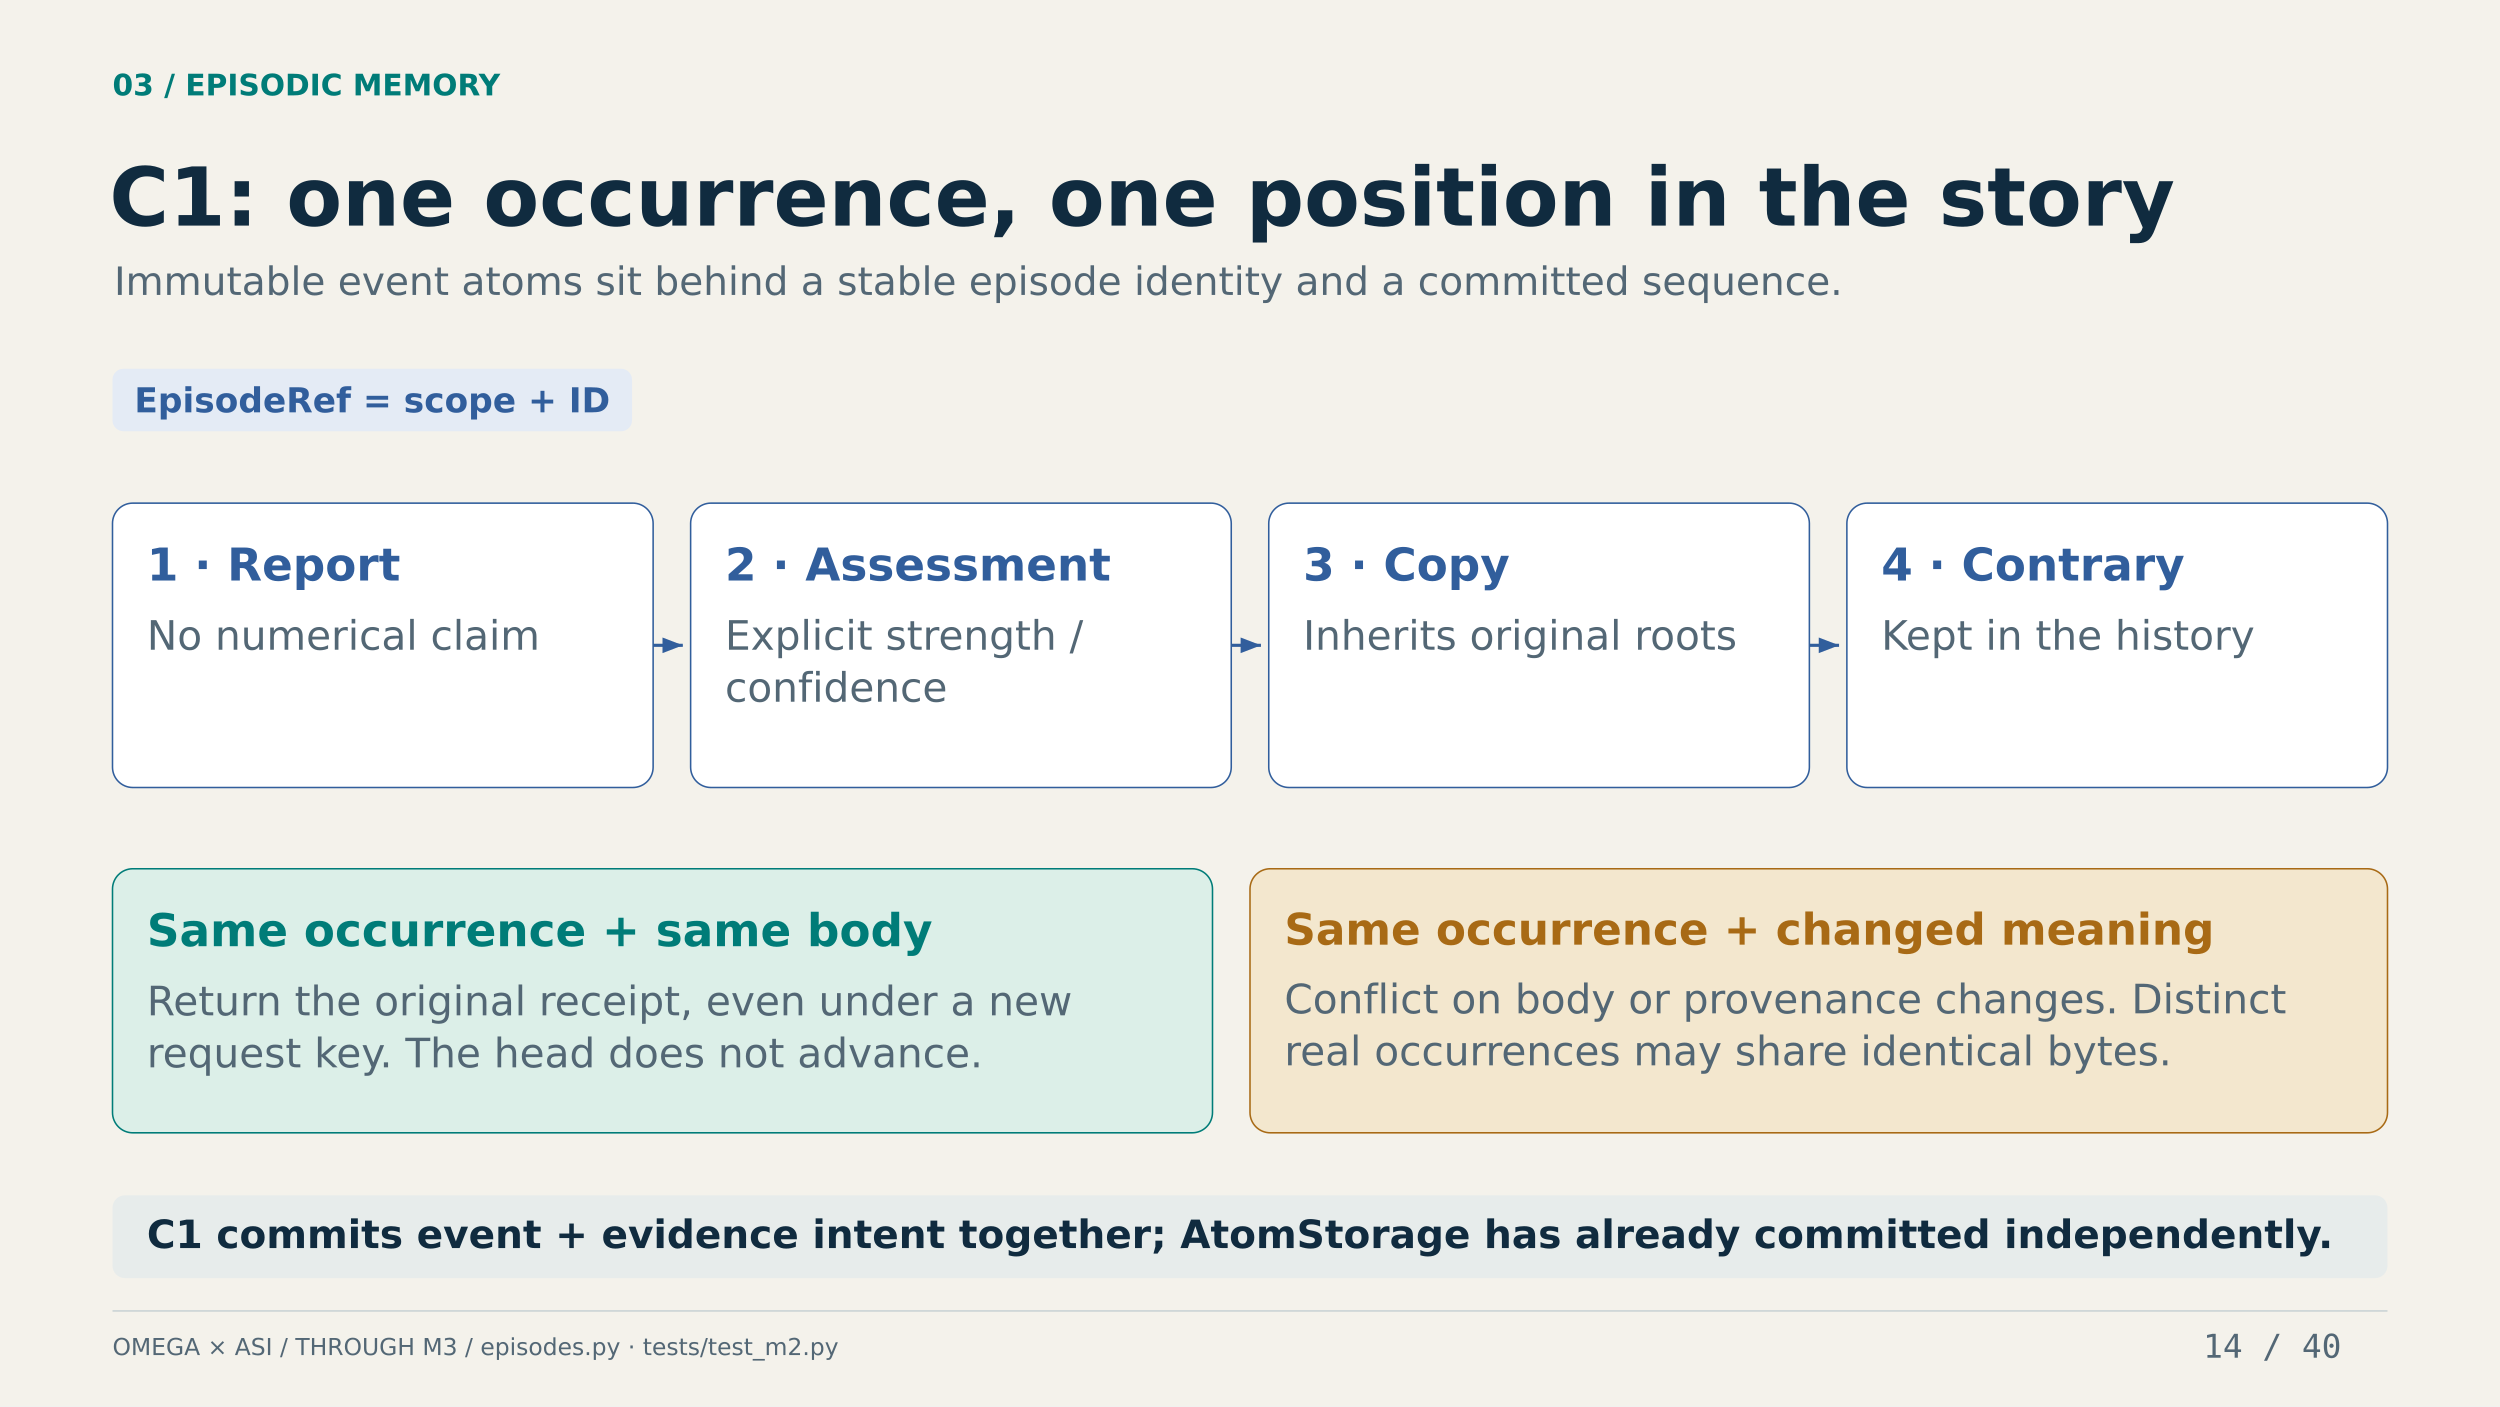
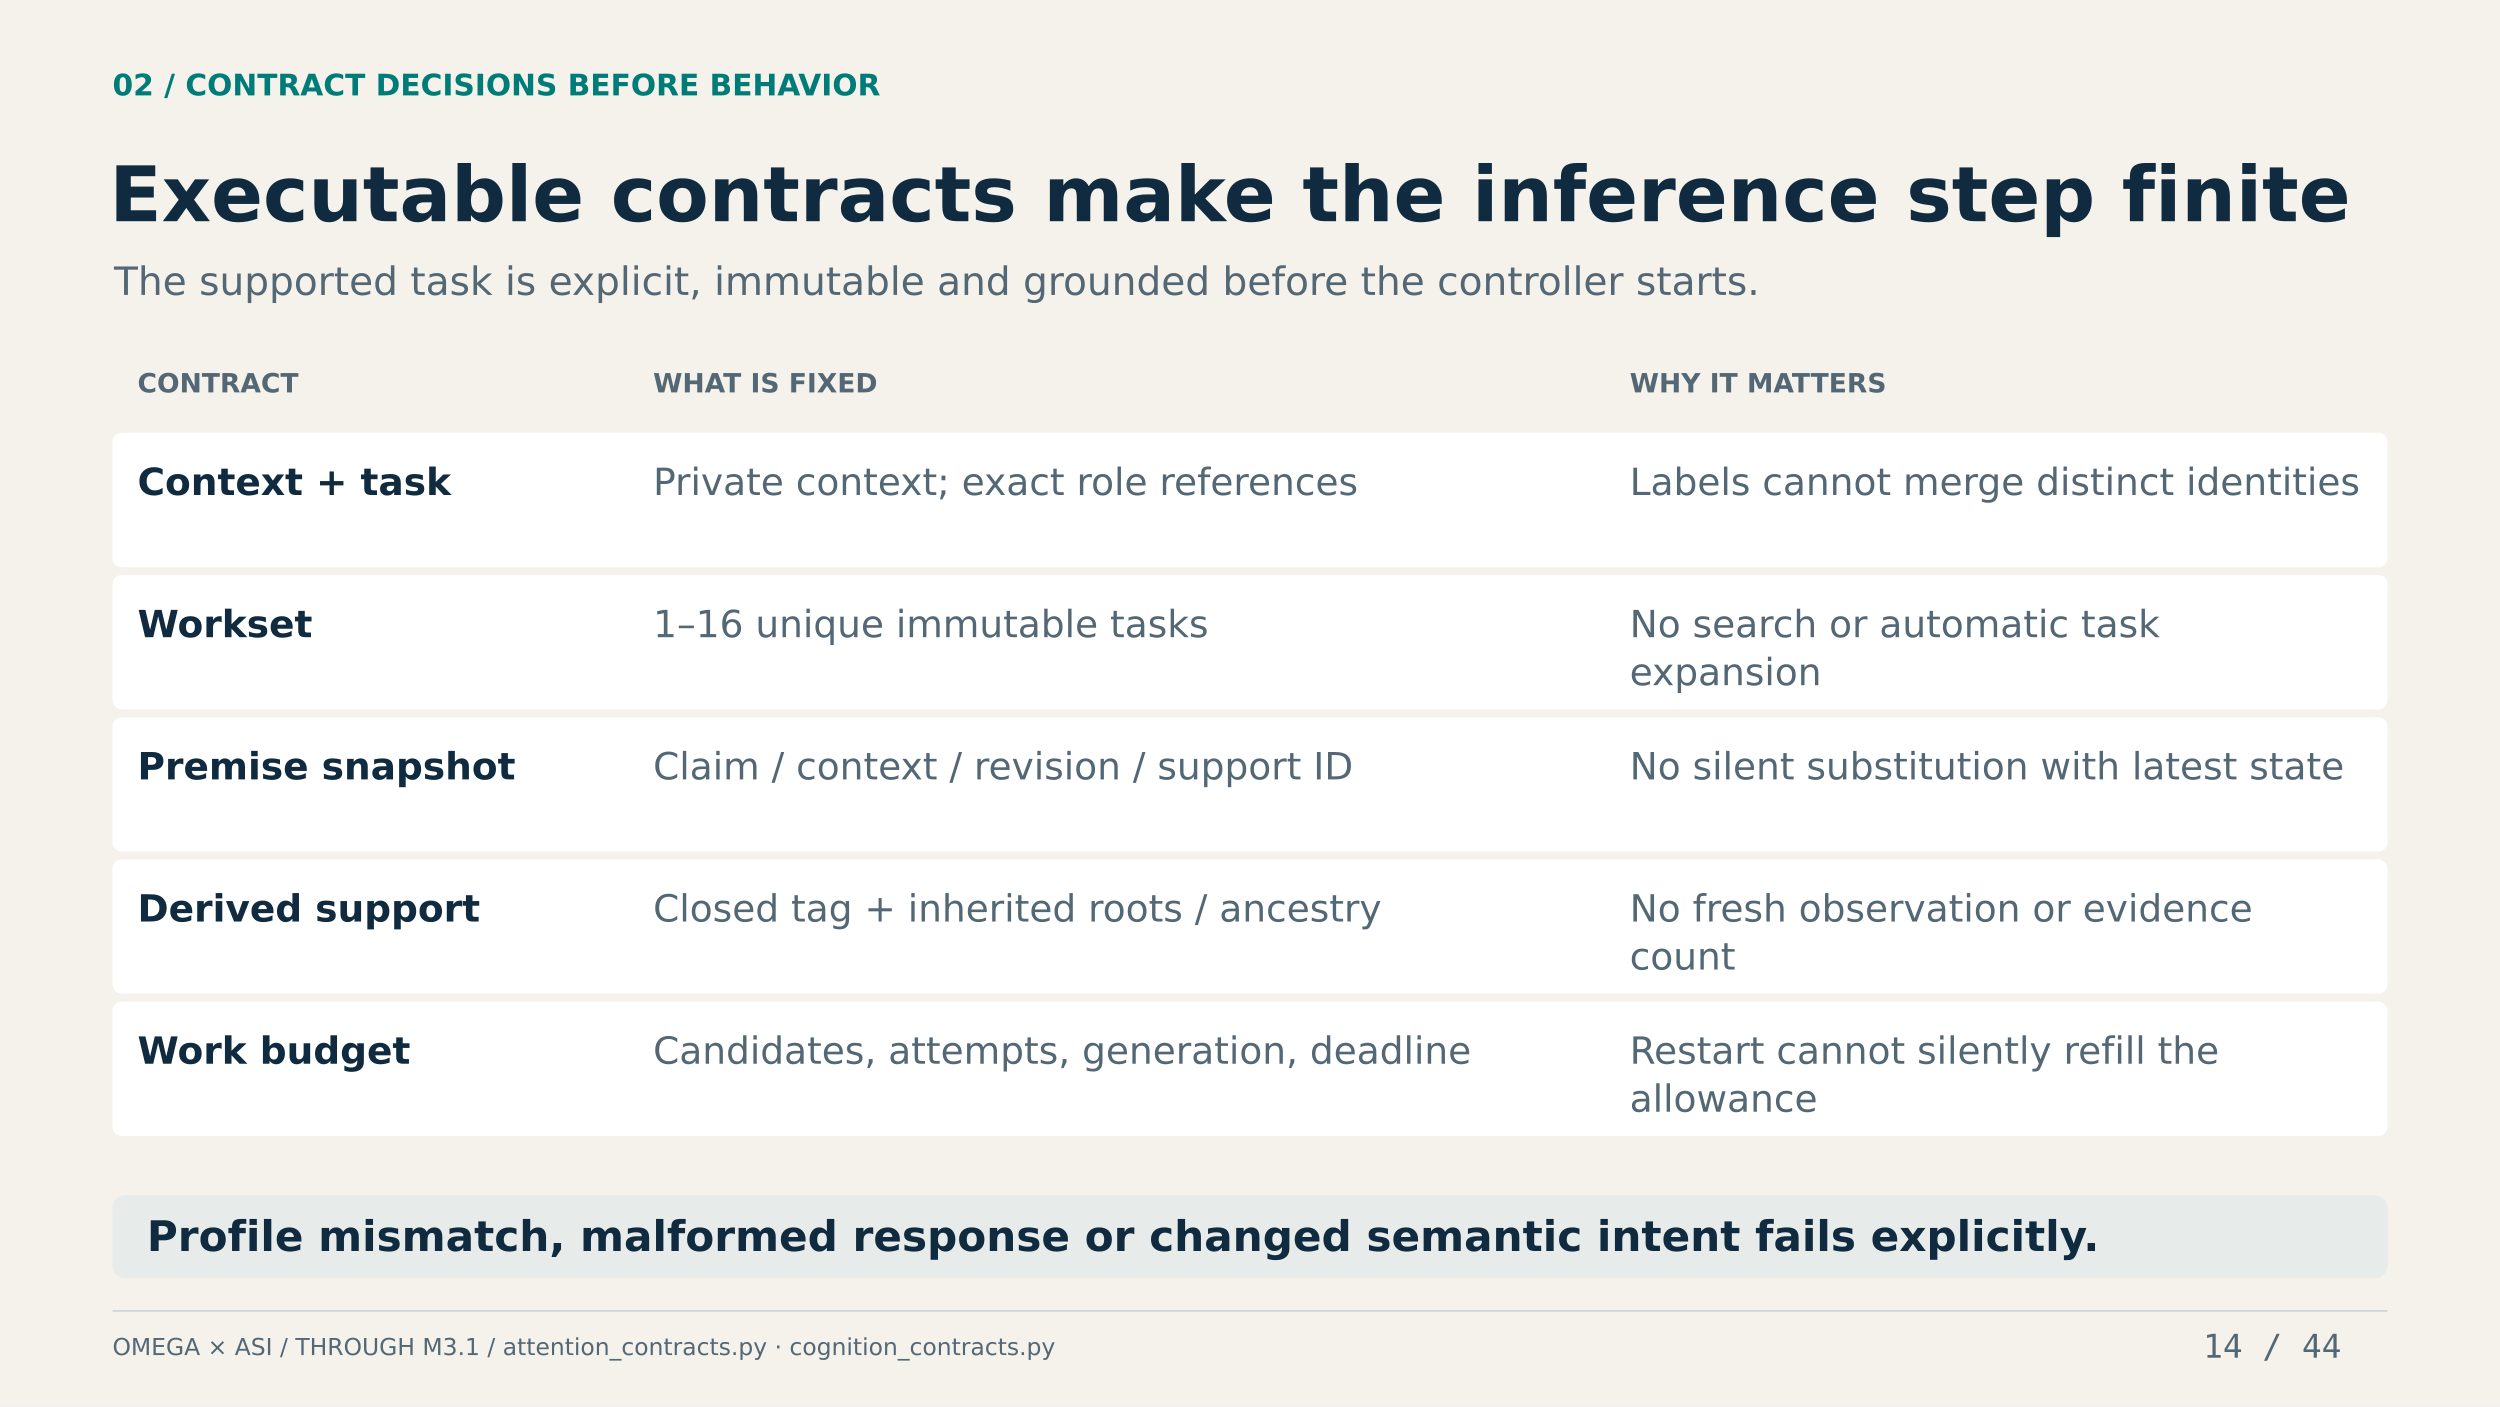
<svg xmlns="http://www.w3.org/2000/svg" width="1600" height="900" viewBox="0 0 1600 900" role="img" aria-labelledby="title desc">
  <rect width="1600" height="900" fill="#F4F2EB" />
-   <text x="72" y="61.05" font-family="DejaVu Sans" font-size="19" font-weight="700" fill="#007C78">03 / EPISODIC MEMORY</text>
-   <text x="70" y="144.4" font-family="DejaVu Sans" font-size="52" font-weight="700" fill="#102B3F">C1: one occurrence, one position in the story</text>
-   <text x="73" y="188.75" font-family="DejaVu Sans" font-size="25" font-weight="400" fill="#536775">Immutable event atoms sit behind a stable episode identity and a committed sequence.</text>
-   <rect x="72" y="236" width="332.498" height="40" rx="7" fill="#E4EBF5" />
-   <text x="86" y="263.9" font-family="DejaVu Sans" font-size="22" font-weight="700" fill="#315E9C">EpisodeRef = scope + ID</text>
-   <rect x="72" y="322" width="346" height="182" rx="13" fill="#FFFFFF" stroke="#315E9C" />
-   <text x="94" y="371.55" font-family="DejaVu Sans" font-size="29" font-weight="700" fill="#315E9C">1 · Report</text>
-   <text x="94" y="415.82" font-family="DejaVu Sans" font-size="26" font-weight="400" fill="#536775">No numerical claim</text>
-   <line x1="418" y1="413" x2="437" y2="413" stroke="#315E9C" stroke-width="2" />
-   <polygon points="437,413 424.0,408.0 424.0,418.0" fill="#315E9C" />
-   <rect x="442" y="322" width="346" height="182" rx="13" fill="#FFFFFF" stroke="#315E9C" />
-   <text x="464" y="371.55" font-family="DejaVu Sans" font-size="29" font-weight="700" fill="#315E9C">2 · Assessment</text>
-   <text x="464" y="415.82" font-family="DejaVu Sans" font-size="26" font-weight="400" fill="#536775">Explicit strength /</text>
-   <text x="464" y="449.1" font-family="DejaVu Sans" font-size="26" font-weight="400" fill="#536775">confidence</text>
-   <line x1="788" y1="413" x2="807" y2="413" stroke="#315E9C" stroke-width="2" />
-   <polygon points="807,413 794.0,408.0 794.0,418.0" fill="#315E9C" />
-   <rect x="812" y="322" width="346" height="182" rx="13" fill="#FFFFFF" stroke="#315E9C" />
-   <text x="834" y="371.55" font-family="DejaVu Sans" font-size="29" font-weight="700" fill="#315E9C">3 · Copy</text>
-   <text x="834" y="415.82" font-family="DejaVu Sans" font-size="26" font-weight="400" fill="#536775">Inherits original roots</text>
-   <line x1="1158" y1="413" x2="1177" y2="413" stroke="#315E9C" stroke-width="2" />
-   <polygon points="1177,413 1164.0,408.0 1164.0,418.0" fill="#315E9C" />
-   <rect x="1182" y="322" width="346" height="182" rx="13" fill="#FFFFFF" stroke="#315E9C" />
-   <text x="1204" y="371.55" font-family="DejaVu Sans" font-size="29" font-weight="700" fill="#315E9C">4 · Contrary</text>
-   <text x="1204" y="415.82" font-family="DejaVu Sans" font-size="26" font-weight="400" fill="#536775">Kept in the history</text>
-   <rect x="72" y="556" width="704" height="169" rx="13" fill="#DCEFE8" stroke="#007C78" />
-   <text x="94" y="605.55" font-family="DejaVu Sans" font-size="29" font-weight="700" fill="#007C78">Same occurrence + same body</text>
-   <text x="94" y="649.82" font-family="DejaVu Sans" font-size="26" font-weight="400" fill="#536775">Return the original receipt, even under a new</text>
-   <text x="94" y="683.1" font-family="DejaVu Sans" font-size="26" font-weight="400" fill="#536775">request key. The head does not advance.</text>
-   <rect x="800" y="556" width="728" height="169" rx="13" fill="#F3E7CE" stroke="#A86A15" />
-   <text x="822" y="604.6" font-family="DejaVu Sans" font-size="28" font-weight="700" fill="#A86A15">Same occurrence + changed meaning</text>
-   <text x="822" y="648.54" font-family="DejaVu Sans" font-size="26" font-weight="400" fill="#536775">Conflict on body or provenance changes. Distinct</text>
-   <text x="822" y="681.82" font-family="DejaVu Sans" font-size="26" font-weight="400" fill="#536775">real occurrences may share identical bytes.</text>
+   <text x="72" y="61.05" font-family="DejaVu Sans" font-size="19" font-weight="700" fill="#007C78">02 / CONTRACT DECISIONS BEFORE BEHAVIOR</text>
+   <text x="70" y="141.55" font-family="DejaVu Sans" font-size="49" font-weight="700" fill="#102B3F">Executable contracts make the inference step finite</text>
+   <text x="73" y="188.75" font-family="DejaVu Sans" font-size="25" font-weight="400" fill="#536775">The supported task is explicit, immutable and grounded before the controller starts.</text>
+   <text x="88" y="251.15" font-family="DejaVu Sans" font-size="17" font-weight="700" fill="#536775">CONTRACT</text>
+   <text x="418" y="251.15" font-family="DejaVu Sans" font-size="17" font-weight="700" fill="#536775">WHAT IS FIXED</text>
+   <text x="1043" y="251.15" font-family="DejaVu Sans" font-size="17" font-weight="700" fill="#536775">WHY IT MATTERS</text>
+   <rect x="72" y="277" width="1456" height="86" rx="6" fill="#FFFFFF" />
+   <text x="88" y="316.8" font-family="DejaVu Sans" font-size="24" font-weight="700" fill="#102B3F">Context + task</text>
+   <text x="418" y="316.8" font-family="DejaVu Sans" font-size="24" font-weight="400" fill="#536775">Private context; exact role references</text>
+   <text x="1043" y="316.8" font-family="DejaVu Sans" font-size="24" font-weight="400" fill="#536775">Labels cannot merge distinct identities</text>
+   <rect x="72" y="368" width="1456" height="86" rx="6" fill="#FFFFFF" />
+   <text x="88" y="407.8" font-family="DejaVu Sans" font-size="24" font-weight="700" fill="#102B3F">Workset</text>
+   <text x="418" y="407.8" font-family="DejaVu Sans" font-size="24" font-weight="400" fill="#536775">1–16 unique immutable tasks</text>
+   <text x="1043" y="407.8" font-family="DejaVu Sans" font-size="24" font-weight="400" fill="#536775">No search or automatic task</text>
+   <text x="1043" y="438.52" font-family="DejaVu Sans" font-size="24" font-weight="400" fill="#536775">expansion</text>
+   <rect x="72" y="459" width="1456" height="86" rx="6" fill="#FFFFFF" />
+   <text x="88" y="498.8" font-family="DejaVu Sans" font-size="24" font-weight="700" fill="#102B3F">Premise snapshot</text>
+   <text x="418" y="498.8" font-family="DejaVu Sans" font-size="24" font-weight="400" fill="#536775">Claim / context / revision / support ID</text>
+   <text x="1043" y="498.8" font-family="DejaVu Sans" font-size="24" font-weight="400" fill="#536775">No silent substitution with latest state</text>
+   <rect x="72" y="550" width="1456" height="86" rx="6" fill="#FFFFFF" />
+   <text x="88" y="589.8" font-family="DejaVu Sans" font-size="24" font-weight="700" fill="#102B3F">Derived support</text>
+   <text x="418" y="589.8" font-family="DejaVu Sans" font-size="24" font-weight="400" fill="#536775">Closed tag + inherited roots / ancestry</text>
+   <text x="1043" y="589.8" font-family="DejaVu Sans" font-size="24" font-weight="400" fill="#536775">No fresh observation or evidence</text>
+   <text x="1043" y="620.52" font-family="DejaVu Sans" font-size="24" font-weight="400" fill="#536775">count</text>
+   <rect x="72" y="641" width="1456" height="86" rx="6" fill="#FFFFFF" />
+   <text x="88" y="680.8" font-family="DejaVu Sans" font-size="24" font-weight="700" fill="#102B3F">Work budget</text>
+   <text x="418" y="680.8" font-family="DejaVu Sans" font-size="24" font-weight="400" fill="#536775">Candidates, attempts, generation, deadline</text>
+   <text x="1043" y="680.8" font-family="DejaVu Sans" font-size="24" font-weight="400" fill="#536775">Restart cannot silently refill the</text>
+   <text x="1043" y="711.52" font-family="DejaVu Sans" font-size="24" font-weight="400" fill="#536775">allowance</text>
  <rect x="72" y="765" width="1456" height="53" rx="8" fill="#E7ECEB" />
-   <text x="94" y="798.75" font-family="DejaVu Sans" font-size="25" font-weight="700" fill="#102B3F">C1 commits event + evidence intent together; AtomStorage has already committed independently.</text>
+   <text x="94" y="800.65" font-family="DejaVu Sans" font-size="27" font-weight="700" fill="#102B3F">Profile mismatch, malformed response or changed semantic intent fails explicitly.</text>
  <line x1="72" y1="839" x2="1528" y2="839" stroke="#C9D2D4" stroke-width="1" />
-   <text x="72" y="867.25" font-family="DejaVu Sans" font-size="15" font-weight="400" fill="#536775">OMEGA × ASI / THROUGH M3 / episodes.py · tests/test_m2.py</text>
-   <text x="1410" y="868.95" font-family="DejaVu Sans Mono" font-size="21" font-weight="400" fill="#536775">14 / 40</text>
+   <text x="72" y="867.25" font-family="DejaVu Sans" font-size="15" font-weight="400" fill="#536775">OMEGA × ASI / THROUGH M3.1 / attention_contracts.py · cognition_contracts.py</text>
+   <text x="1410" y="868.95" font-family="DejaVu Sans Mono" font-size="21" font-weight="400" fill="#536775">14 / 44</text>
</svg>
